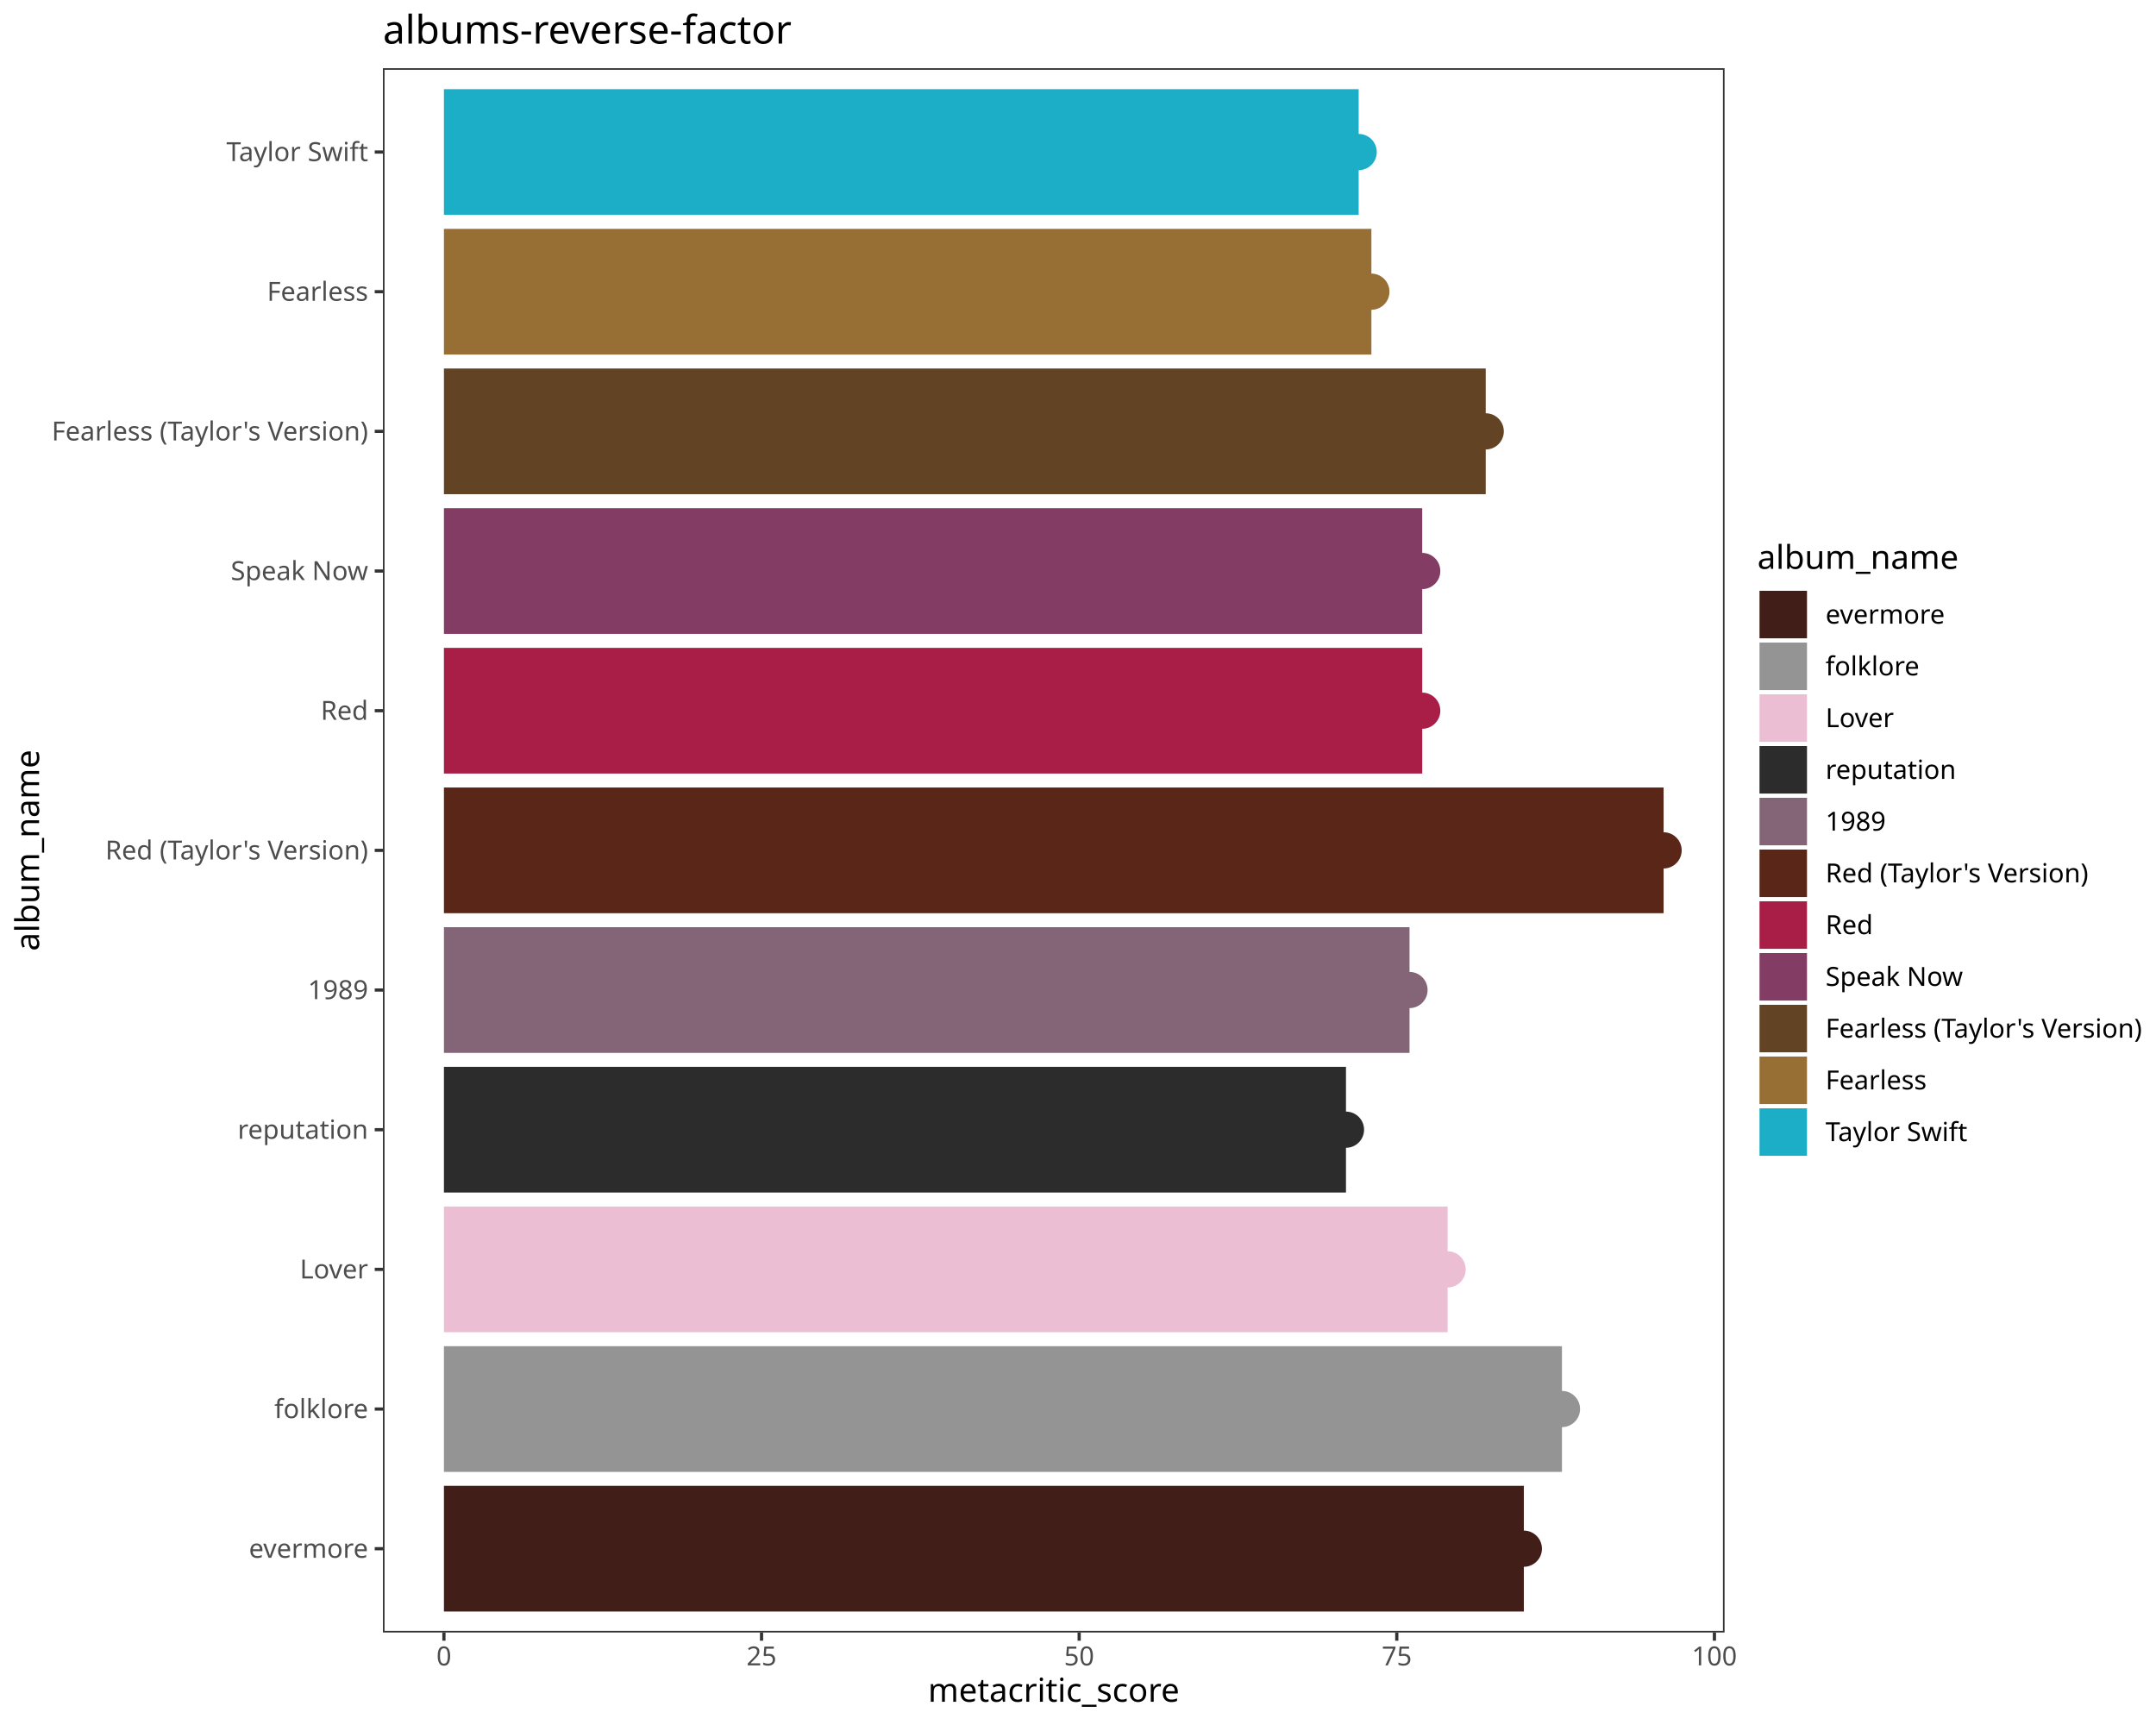
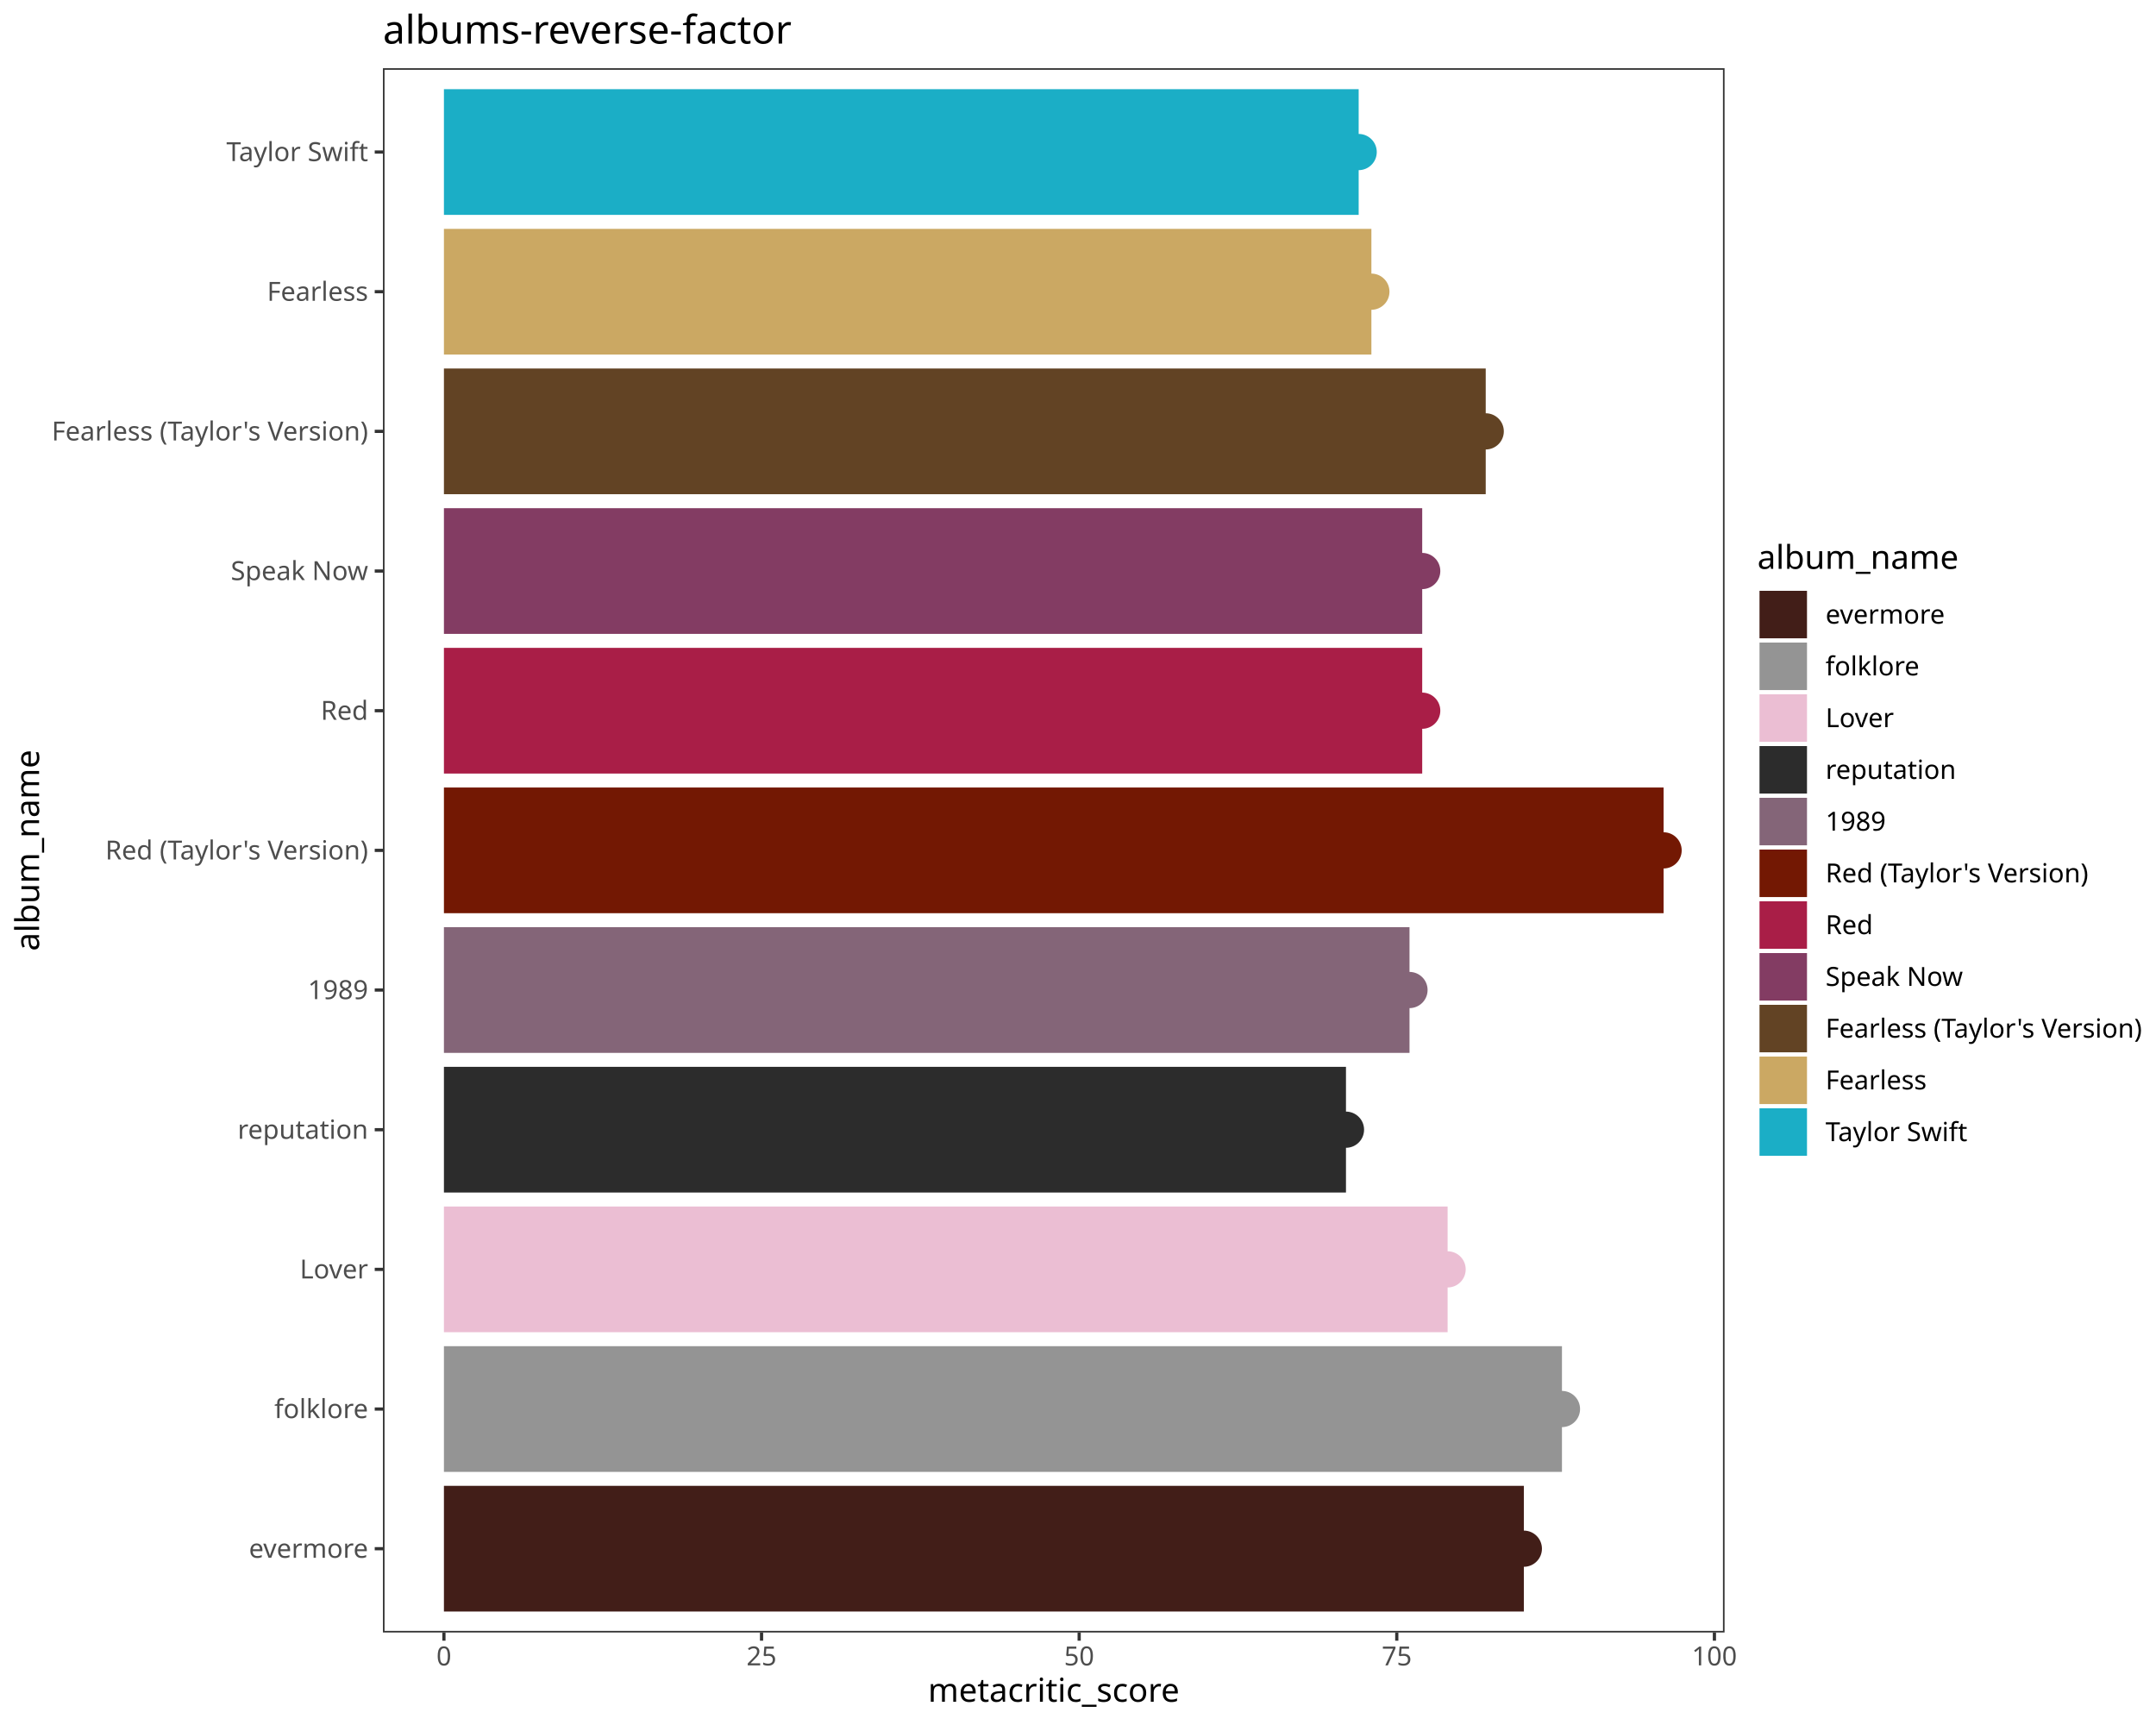
<svg xmlns="http://www.w3.org/2000/svg" class="svglite" data-engine-version="2.0" width="720.00pt" height="576.00pt" viewBox="0 0 720.00 576.00">
  <defs>
    <style type="text/css">
    .svglite line, .svglite polyline, .svglite polygon, .svglite path, .svglite rect, .svglite circle {
      fill: none;
      stroke: #000000;
      stroke-linecap: round;
      stroke-linejoin: round;
      stroke-miterlimit: 10.00;
    }
  </style>
  </defs>
  <rect width="100%" height="100%" style="stroke: none; fill: #FFFFFF;" />
  <defs>
    <clipPath id="cpMC4wMHw3MjAuMDB8MC4wMHw1NzYuMDA=">
      <rect x="0.00" y="0.00" width="720.00" height="576.00" />
    </clipPath>
  </defs>
  <g clip-path="url(#cpMC4wMHw3MjAuMDB8MC4wMHw1NzYuMDA=)">
    <rect x="0.00" y="0.00" width="720.00" height="576.00" style="stroke-width: 1.07; stroke: #FFFFFF; fill: #FFFFFF;" />
  </g>
  <defs>
    <clipPath id="cpMTI3Ljg4fDU3NS45M3wyMi43OHw1NDUuMTE=">
      <rect x="127.88" y="22.78" width="448.04" height="522.33" />
    </clipPath>
  </defs>
  <g clip-path="url(#cpMTI3Ljg4fDU3NS45M3wyMi43OHw1NDUuMTE=)">
    <rect x="127.88" y="22.78" width="448.04" height="522.33" style="stroke-width: 1.07; stroke: none; fill: #FFFFFF;" />
    <rect x="148.25" y="29.78" width="305.48" height="41.97" style="stroke-width: 1.07; stroke: none; stroke-linecap: square; stroke-linejoin: miter; fill: #1BAEC6;" />
-     <rect x="148.25" y="76.42" width="309.73" height="41.97" style="stroke-width: 1.07; stroke: none; stroke-linecap: square; stroke-linejoin: miter; fill: #976F34;" />
+     <rect x="148.25" y="76.42" width="309.73" height="41.97" style="stroke-width: 1.07; stroke: none; stroke-linecap: square; stroke-linejoin: miter; fill: #CBA863;" />
    <rect x="148.25" y="169.69" width="326.70" height="41.97" style="stroke-width: 1.07; stroke: none; stroke-linecap: square; stroke-linejoin: miter; fill: #833C63;" />
    <rect x="148.25" y="216.33" width="326.70" height="41.97" style="stroke-width: 1.07; stroke: none; stroke-linecap: square; stroke-linejoin: miter; fill: #A91E47;" />
    <rect x="148.25" y="309.60" width="322.46" height="41.97" style="stroke-width: 1.07; stroke: none; stroke-linecap: square; stroke-linejoin: miter; fill: #846578;" />
    <rect x="148.25" y="356.23" width="301.24" height="41.97" style="stroke-width: 1.07; stroke: none; stroke-linecap: square; stroke-linejoin: miter; fill: #2C2C2C;" />
    <rect x="148.25" y="402.87" width="335.18" height="41.97" style="stroke-width: 1.07; stroke: none; stroke-linecap: square; stroke-linejoin: miter; fill: #EBBED3;" />
    <rect x="148.25" y="449.51" width="373.37" height="41.97" style="stroke-width: 1.07; stroke: none; stroke-linecap: square; stroke-linejoin: miter; fill: #949494;" />
    <rect x="148.25" y="496.14" width="360.64" height="41.97" style="stroke-width: 1.07; stroke: none; stroke-linecap: square; stroke-linejoin: miter; fill: #421E18;" />
    <rect x="148.25" y="123.05" width="347.91" height="41.97" style="stroke-width: 1.07; stroke: none; stroke-linecap: square; stroke-linejoin: miter; fill: #624324;" />
-     <rect x="148.25" y="262.96" width="407.31" height="41.97" style="stroke-width: 1.07; stroke: none; stroke-linecap: square; stroke-linejoin: miter; fill: #592617;" />
+     <rect x="148.25" y="262.96" width="407.31" height="41.97" style="stroke-width: 1.07; stroke: none; stroke-linecap: square; stroke-linejoin: miter; fill: #731803;" />
    <circle cx="453.73" cy="50.77" r="5.69" style="stroke-width: 0.71; stroke: #1BAEC6; fill: #1BAEC6;" />
-     <circle cx="457.97" cy="97.40" r="5.69" style="stroke-width: 0.71; stroke: #976F34; fill: #976F34;" />
+     <circle cx="457.97" cy="97.40" r="5.69" style="stroke-width: 0.71; stroke: #CBA863; fill: #CBA863;" />
    <circle cx="474.95" cy="190.67" r="5.69" style="stroke-width: 0.71; stroke: #833C63; fill: #833C63;" />
    <circle cx="474.95" cy="237.31" r="5.69" style="stroke-width: 0.71; stroke: #A91E47; fill: #A91E47;" />
    <circle cx="470.70" cy="330.58" r="5.69" style="stroke-width: 0.71; stroke: #846578; fill: #846578;" />
    <circle cx="449.49" cy="377.22" r="5.69" style="stroke-width: 0.71; stroke: #2C2C2C; fill: #2C2C2C;" />
    <circle cx="483.43" cy="423.86" r="5.69" style="stroke-width: 0.71; stroke: #EBBED3; fill: #EBBED3;" />
    <circle cx="521.62" cy="470.49" r="5.69" style="stroke-width: 0.71; stroke: #949494; fill: #949494;" />
    <circle cx="508.89" cy="517.13" r="5.69" style="stroke-width: 0.71; stroke: #421E18; fill: #421E18;" />
    <circle cx="496.16" cy="144.04" r="5.69" style="stroke-width: 0.71; stroke: #624324; fill: #624324;" />
-     <circle cx="555.56" cy="283.95" r="5.69" style="stroke-width: 0.71; stroke: #592617; fill: #592617;" />
+     <circle cx="555.56" cy="283.95" r="5.69" style="stroke-width: 0.71; stroke: #731803; fill: #731803;" />
    <rect x="127.88" y="22.78" width="448.04" height="522.33" style="stroke-width: 1.07; stroke: #333333;" />
  </g>
  <g clip-path="url(#cpMC4wMHw3MjAuMDB8MC4wMHw1NzYuMDA=)">
    <text x="122.95" y="520.16" text-anchor="end" style="font-size: 8.80px; fill: #4D4D4D; font-family: sans;" textLength="37.18px" lengthAdjust="spacingAndGlyphs">evermore</text>
    <text x="122.95" y="473.52" text-anchor="end" style="font-size: 8.80px; fill: #4D4D4D; font-family: sans;" textLength="28.37px" lengthAdjust="spacingAndGlyphs">folklore</text>
    <text x="122.95" y="426.89" text-anchor="end" style="font-size: 8.80px; fill: #4D4D4D; font-family: sans;" textLength="22.02px" lengthAdjust="spacingAndGlyphs">Lover</text>
    <text x="122.95" y="380.25" text-anchor="end" style="font-size: 8.80px; fill: #4D4D4D; font-family: sans;" textLength="39.14px" lengthAdjust="spacingAndGlyphs">reputation</text>
    <text x="122.95" y="333.61" text-anchor="end" style="font-size: 8.80px; fill: #4D4D4D; font-family: sans;" textLength="19.58px" lengthAdjust="spacingAndGlyphs">1989</text>
    <text x="122.95" y="286.98" text-anchor="end" style="font-size: 8.80px; fill: #4D4D4D; font-family: sans;" textLength="87.27px" lengthAdjust="spacingAndGlyphs">Red (Taylor's Version)</text>
    <text x="122.95" y="240.34" text-anchor="end" style="font-size: 8.80px; fill: #4D4D4D; font-family: sans;" textLength="16.15px" lengthAdjust="spacingAndGlyphs">Red</text>
    <text x="122.95" y="193.70" text-anchor="end" style="font-size: 8.80px; fill: #4D4D4D; font-family: sans;" textLength="45.01px" lengthAdjust="spacingAndGlyphs">Speak Now</text>
    <text x="122.95" y="147.07" text-anchor="end" style="font-size: 8.80px; fill: #4D4D4D; font-family: sans;" textLength="104.88px" lengthAdjust="spacingAndGlyphs">Fearless (Taylor's Version)</text>
    <text x="122.95" y="100.43" text-anchor="end" style="font-size: 8.80px; fill: #4D4D4D; font-family: sans;" textLength="33.75px" lengthAdjust="spacingAndGlyphs">Fearless</text>
    <text x="122.95" y="53.79" text-anchor="end" style="font-size: 8.80px; fill: #4D4D4D; font-family: sans;" textLength="45.97px" lengthAdjust="spacingAndGlyphs">Taylor Swift</text>
    <polyline points="125.14,517.13 127.88,517.13 " style="stroke-width: 1.07; stroke: #333333; stroke-linecap: butt;" />
    <polyline points="125.14,470.49 127.88,470.49 " style="stroke-width: 1.07; stroke: #333333; stroke-linecap: butt;" />
    <polyline points="125.14,423.86 127.88,423.86 " style="stroke-width: 1.07; stroke: #333333; stroke-linecap: butt;" />
    <polyline points="125.14,377.22 127.88,377.22 " style="stroke-width: 1.07; stroke: #333333; stroke-linecap: butt;" />
    <polyline points="125.14,330.58 127.88,330.58 " style="stroke-width: 1.07; stroke: #333333; stroke-linecap: butt;" />
    <polyline points="125.14,283.95 127.88,283.95 " style="stroke-width: 1.07; stroke: #333333; stroke-linecap: butt;" />
    <polyline points="125.14,237.31 127.88,237.31 " style="stroke-width: 1.07; stroke: #333333; stroke-linecap: butt;" />
    <polyline points="125.14,190.67 127.88,190.67 " style="stroke-width: 1.07; stroke: #333333; stroke-linecap: butt;" />
    <polyline points="125.14,144.04 127.88,144.04 " style="stroke-width: 1.07; stroke: #333333; stroke-linecap: butt;" />
    <polyline points="125.14,97.40 127.88,97.40 " style="stroke-width: 1.07; stroke: #333333; stroke-linecap: butt;" />
    <polyline points="125.14,50.77 127.88,50.77 " style="stroke-width: 1.07; stroke: #333333; stroke-linecap: butt;" />
    <polyline points="148.25,547.85 148.25,545.11 " style="stroke-width: 1.07; stroke: #333333; stroke-linecap: butt;" />
    <polyline points="254.32,547.85 254.32,545.11 " style="stroke-width: 1.07; stroke: #333333; stroke-linecap: butt;" />
    <polyline points="360.39,547.85 360.39,545.11 " style="stroke-width: 1.07; stroke: #333333; stroke-linecap: butt;" />
    <polyline points="466.46,547.85 466.46,545.11 " style="stroke-width: 1.07; stroke: #333333; stroke-linecap: butt;" />
    <polyline points="572.53,547.85 572.53,545.11 " style="stroke-width: 1.07; stroke: #333333; stroke-linecap: butt;" />
    <text x="148.25" y="556.10" text-anchor="middle" style="font-size: 8.80px; fill: #4D4D4D; font-family: sans;" textLength="4.89px" lengthAdjust="spacingAndGlyphs">0</text>
    <text x="254.32" y="556.10" text-anchor="middle" style="font-size: 8.80px; fill: #4D4D4D; font-family: sans;" textLength="9.79px" lengthAdjust="spacingAndGlyphs">25</text>
    <text x="360.39" y="556.10" text-anchor="middle" style="font-size: 8.80px; fill: #4D4D4D; font-family: sans;" textLength="9.79px" lengthAdjust="spacingAndGlyphs">50</text>
    <text x="466.46" y="556.10" text-anchor="middle" style="font-size: 8.80px; fill: #4D4D4D; font-family: sans;" textLength="9.79px" lengthAdjust="spacingAndGlyphs">75</text>
    <text x="572.53" y="556.10" text-anchor="middle" style="font-size: 8.80px; fill: #4D4D4D; font-family: sans;" textLength="14.68px" lengthAdjust="spacingAndGlyphs">100</text>
    <text x="351.90" y="568.24" text-anchor="middle" style="font-size: 11.00px; font-family: sans;" textLength="80.10px" lengthAdjust="spacingAndGlyphs">metacritic_score</text>
    <text transform="translate(13.05,283.95) rotate(-90)" text-anchor="middle" style="font-size: 11.00px; font-family: sans;" textLength="63.60px" lengthAdjust="spacingAndGlyphs">album_name</text>
    <rect x="586.88" y="181.24" width="127.64" height="205.41" style="stroke-width: 1.07; stroke: none; fill: #FFFFFF;" />
    <text x="586.88" y="189.95" style="font-size: 11.00px; font-family: sans;" textLength="63.60px" lengthAdjust="spacingAndGlyphs">album_name</text>
    <rect x="586.88" y="196.57" width="17.28" height="17.28" style="stroke-width: 1.07; stroke: none; fill: #FFFFFF;" />
    <rect x="587.59" y="197.28" width="15.86" height="15.86" style="stroke-width: 1.07; stroke: none; stroke-linecap: square; stroke-linejoin: miter; fill: #421E18;" />
    <circle cx="595.52" cy="205.21" r="5.69" style="stroke-width: 0.71; stroke: #421E18; fill: #421E18;" />
    <rect x="586.88" y="213.85" width="17.28" height="17.28" style="stroke-width: 1.07; stroke: none; fill: #FFFFFF;" />
    <rect x="587.59" y="214.56" width="15.86" height="15.86" style="stroke-width: 1.07; stroke: none; stroke-linecap: square; stroke-linejoin: miter; fill: #949494;" />
    <circle cx="595.52" cy="222.49" r="5.69" style="stroke-width: 0.71; stroke: #949494; fill: #949494;" />
    <rect x="586.88" y="231.13" width="17.28" height="17.28" style="stroke-width: 1.07; stroke: none; fill: #FFFFFF;" />
    <rect x="587.59" y="231.84" width="15.86" height="15.86" style="stroke-width: 1.07; stroke: none; stroke-linecap: square; stroke-linejoin: miter; fill: #EBBED3;" />
    <circle cx="595.52" cy="239.77" r="5.69" style="stroke-width: 0.71; stroke: #EBBED3; fill: #EBBED3;" />
    <rect x="586.88" y="248.41" width="17.28" height="17.28" style="stroke-width: 1.07; stroke: none; fill: #FFFFFF;" />
    <rect x="587.59" y="249.12" width="15.86" height="15.86" style="stroke-width: 1.07; stroke: none; stroke-linecap: square; stroke-linejoin: miter; fill: #2C2C2C;" />
    <circle cx="595.52" cy="257.05" r="5.69" style="stroke-width: 0.71; stroke: #2C2C2C; fill: #2C2C2C;" />
    <rect x="586.88" y="265.69" width="17.28" height="17.28" style="stroke-width: 1.07; stroke: none; fill: #FFFFFF;" />
    <rect x="587.59" y="266.40" width="15.86" height="15.86" style="stroke-width: 1.07; stroke: none; stroke-linecap: square; stroke-linejoin: miter; fill: #846578;" />
    <circle cx="595.52" cy="274.33" r="5.69" style="stroke-width: 0.71; stroke: #846578; fill: #846578;" />
    <rect x="586.88" y="282.97" width="17.28" height="17.28" style="stroke-width: 1.07; stroke: none; fill: #FFFFFF;" />
-     <rect x="587.59" y="283.68" width="15.86" height="15.86" style="stroke-width: 1.07; stroke: none; stroke-linecap: square; stroke-linejoin: miter; fill: #592617;" />
-     <circle cx="595.52" cy="291.61" r="5.69" style="stroke-width: 0.71; stroke: #592617; fill: #592617;" />
+     <rect x="587.59" y="283.68" width="15.86" height="15.86" style="stroke-width: 1.07; stroke: none; stroke-linecap: square; stroke-linejoin: miter; fill: #731803;" />
+     <circle cx="595.52" cy="291.61" r="5.69" style="stroke-width: 0.71; stroke: #731803; fill: #731803;" />
    <rect x="586.88" y="300.25" width="17.28" height="17.28" style="stroke-width: 1.07; stroke: none; fill: #FFFFFF;" />
    <rect x="587.59" y="300.96" width="15.86" height="15.86" style="stroke-width: 1.07; stroke: none; stroke-linecap: square; stroke-linejoin: miter; fill: #A91E47;" />
    <circle cx="595.52" cy="308.89" r="5.69" style="stroke-width: 0.71; stroke: #A91E47; fill: #A91E47;" />
    <rect x="586.88" y="317.53" width="17.28" height="17.28" style="stroke-width: 1.07; stroke: none; fill: #FFFFFF;" />
    <rect x="587.59" y="318.24" width="15.86" height="15.86" style="stroke-width: 1.07; stroke: none; stroke-linecap: square; stroke-linejoin: miter; fill: #833C63;" />
    <circle cx="595.52" cy="326.17" r="5.69" style="stroke-width: 0.71; stroke: #833C63; fill: #833C63;" />
    <rect x="586.88" y="334.81" width="17.28" height="17.28" style="stroke-width: 1.07; stroke: none; fill: #FFFFFF;" />
    <rect x="587.59" y="335.52" width="15.86" height="15.86" style="stroke-width: 1.07; stroke: none; stroke-linecap: square; stroke-linejoin: miter; fill: #624324;" />
    <circle cx="595.52" cy="343.45" r="5.69" style="stroke-width: 0.71; stroke: #624324; fill: #624324;" />
    <rect x="586.88" y="352.09" width="17.28" height="17.28" style="stroke-width: 1.07; stroke: none; fill: #FFFFFF;" />
-     <rect x="587.59" y="352.80" width="15.86" height="15.86" style="stroke-width: 1.07; stroke: none; stroke-linecap: square; stroke-linejoin: miter; fill: #976F34;" />
-     <circle cx="595.52" cy="360.73" r="5.69" style="stroke-width: 0.71; stroke: #976F34; fill: #976F34;" />
+     <rect x="587.59" y="352.80" width="15.86" height="15.86" style="stroke-width: 1.07; stroke: none; stroke-linecap: square; stroke-linejoin: miter; fill: #CBA863;" />
+     <circle cx="595.52" cy="360.73" r="5.69" style="stroke-width: 0.71; stroke: #CBA863; fill: #CBA863;" />
    <rect x="586.88" y="369.37" width="17.28" height="17.28" style="stroke-width: 1.07; stroke: none; fill: #FFFFFF;" />
    <rect x="587.59" y="370.08" width="15.86" height="15.86" style="stroke-width: 1.07; stroke: none; stroke-linecap: square; stroke-linejoin: miter; fill: #1BAEC6;" />
    <circle cx="595.52" cy="378.01" r="5.69" style="stroke-width: 0.71; stroke: #1BAEC6; fill: #1BAEC6;" />
    <text x="609.64" y="208.24" style="font-size: 8.80px; font-family: sans;" textLength="37.18px" lengthAdjust="spacingAndGlyphs">evermore</text>
    <text x="609.64" y="225.52" style="font-size: 8.80px; font-family: sans;" textLength="28.37px" lengthAdjust="spacingAndGlyphs">folklore</text>
    <text x="609.64" y="242.80" style="font-size: 8.80px; font-family: sans;" textLength="22.02px" lengthAdjust="spacingAndGlyphs">Lover</text>
    <text x="609.64" y="260.08" style="font-size: 8.80px; font-family: sans;" textLength="39.14px" lengthAdjust="spacingAndGlyphs">reputation</text>
    <text x="609.64" y="277.36" style="font-size: 8.80px; font-family: sans;" textLength="19.58px" lengthAdjust="spacingAndGlyphs">1989</text>
    <text x="609.64" y="294.64" style="font-size: 8.80px; font-family: sans;" textLength="87.27px" lengthAdjust="spacingAndGlyphs">Red (Taylor's Version)</text>
    <text x="609.64" y="311.92" style="font-size: 8.80px; font-family: sans;" textLength="16.15px" lengthAdjust="spacingAndGlyphs">Red</text>
    <text x="609.64" y="329.20" style="font-size: 8.80px; font-family: sans;" textLength="45.01px" lengthAdjust="spacingAndGlyphs">Speak Now</text>
    <text x="609.64" y="346.48" style="font-size: 8.80px; font-family: sans;" textLength="104.88px" lengthAdjust="spacingAndGlyphs">Fearless (Taylor's Version)</text>
    <text x="609.64" y="363.76" style="font-size: 8.80px; font-family: sans;" textLength="33.75px" lengthAdjust="spacingAndGlyphs">Fearless</text>
    <text x="609.64" y="381.04" style="font-size: 8.80px; font-family: sans;" textLength="45.97px" lengthAdjust="spacingAndGlyphs">Taylor Swift</text>
    <text x="127.88" y="14.56" style="font-size: 13.20px; font-family: sans;" textLength="128.40px" lengthAdjust="spacingAndGlyphs">albums-reverse-factor</text>
  </g>
</svg>
